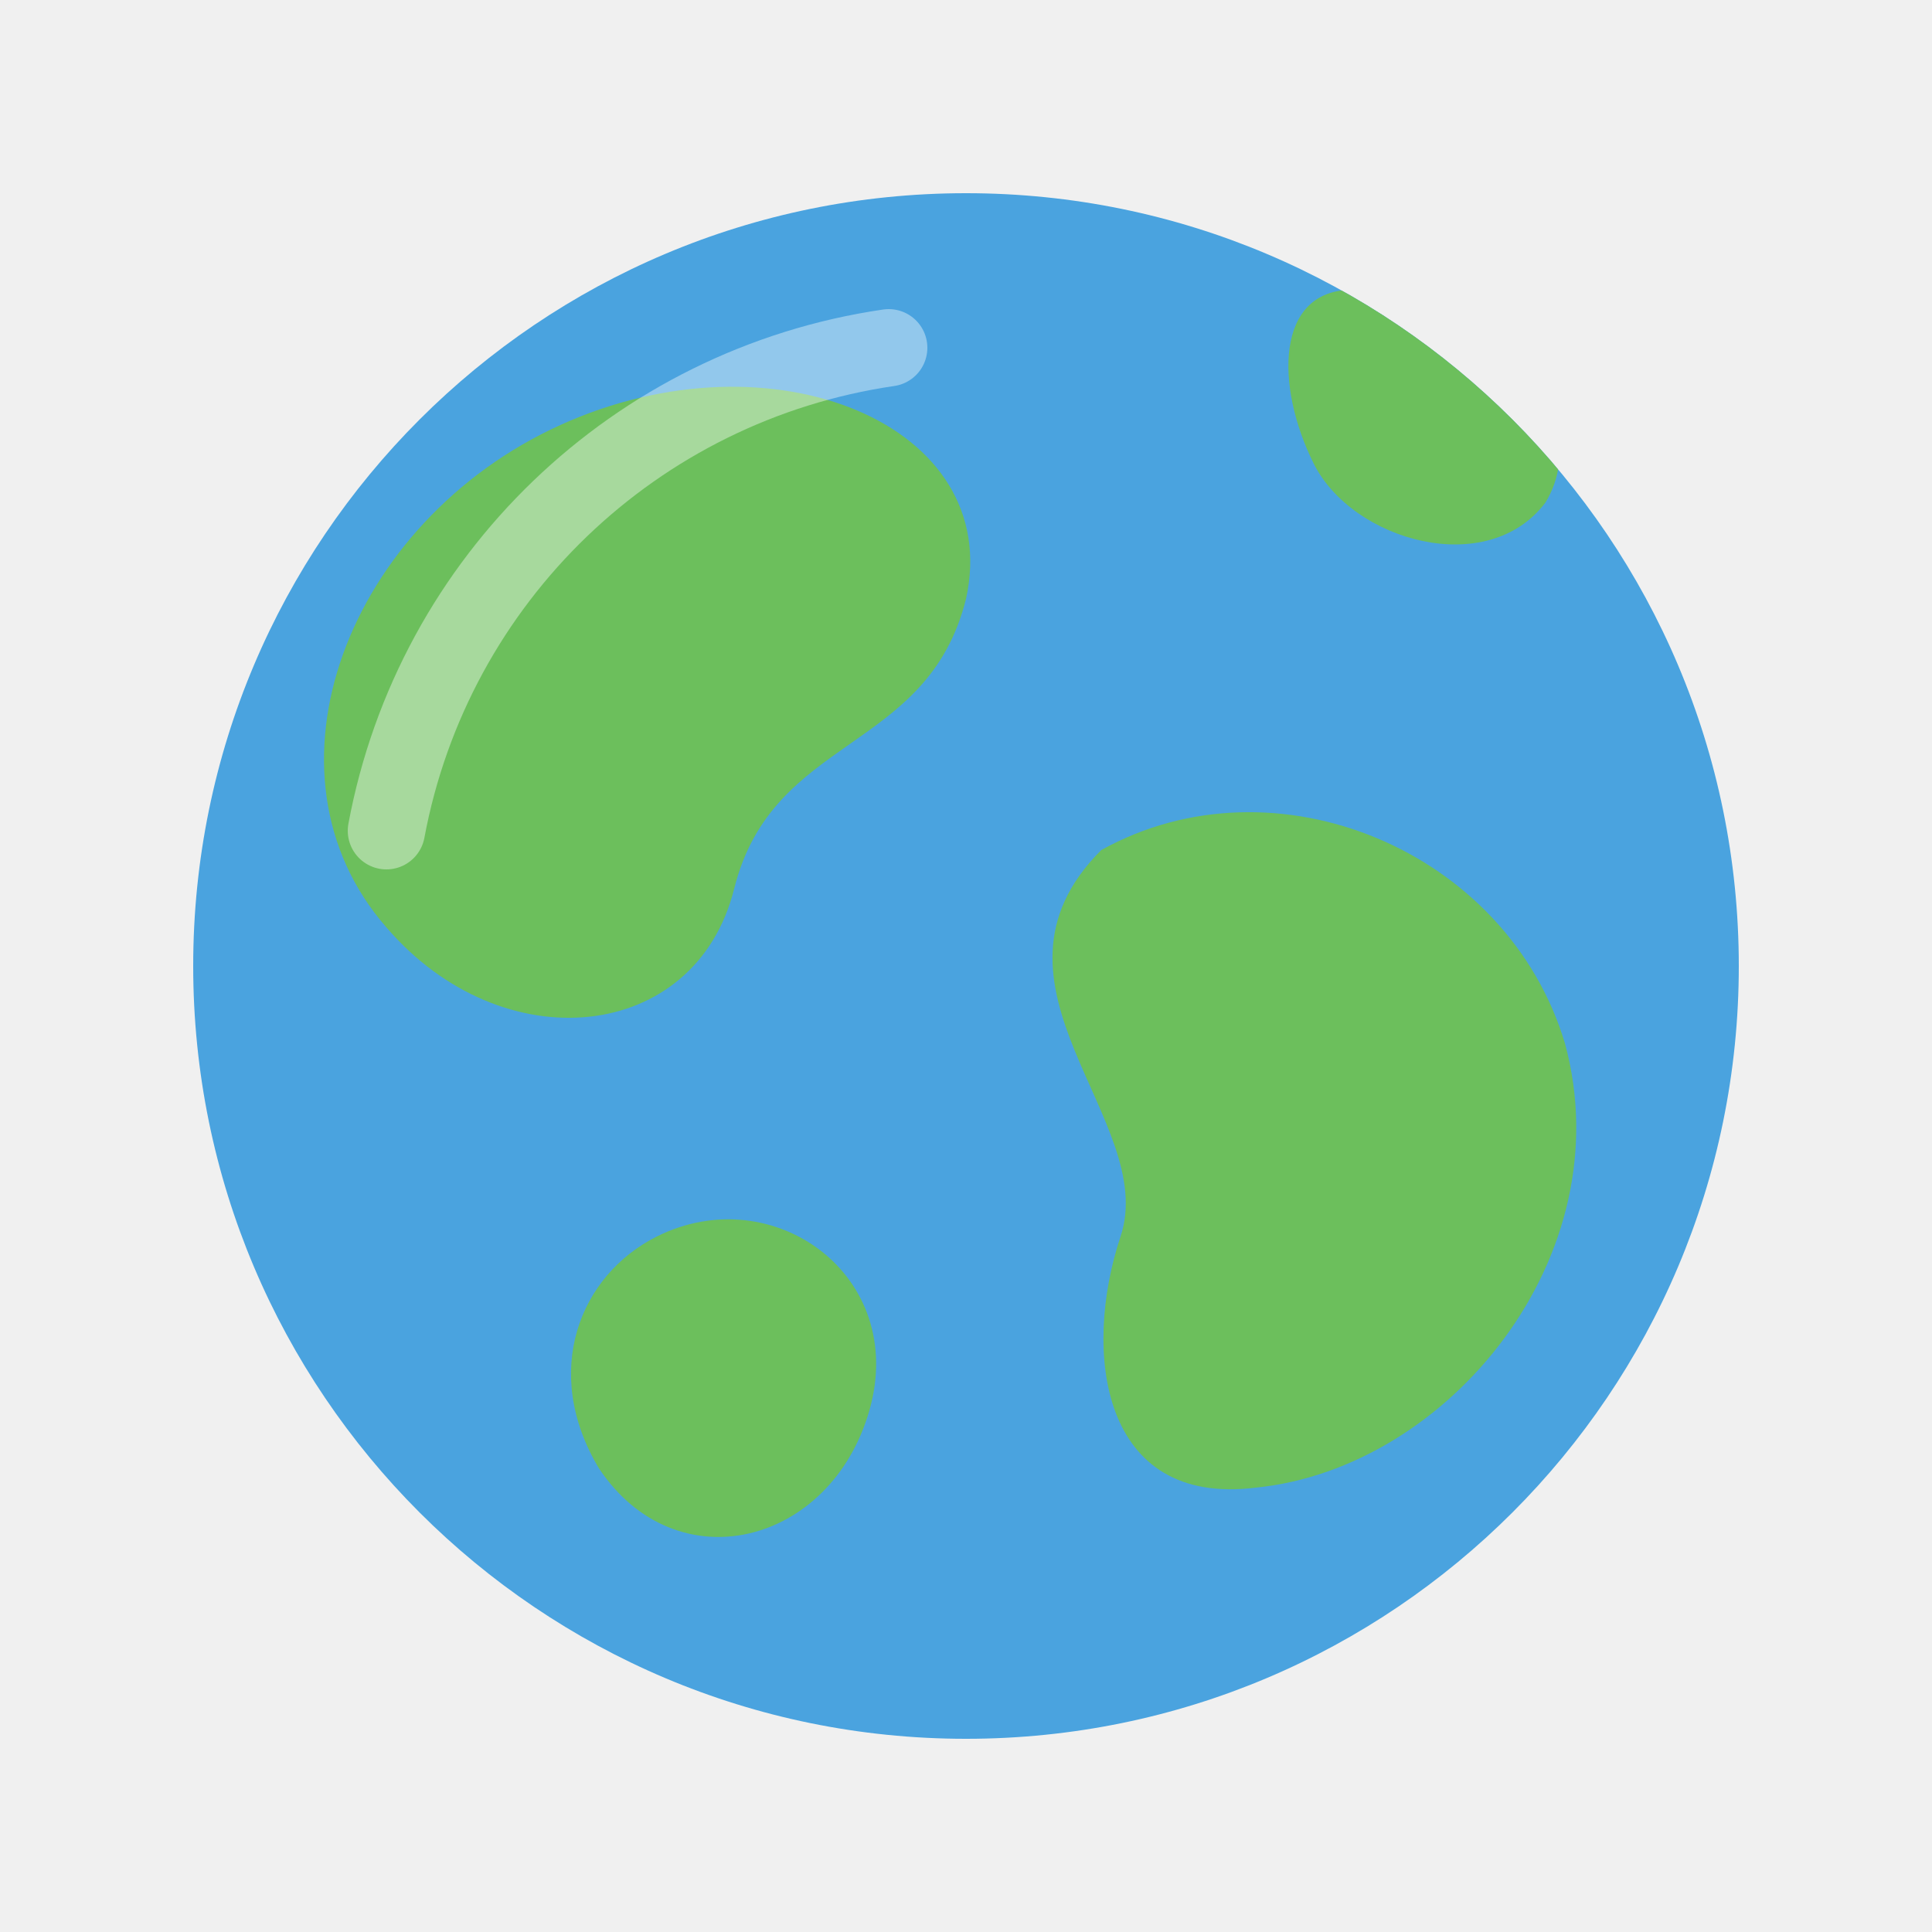
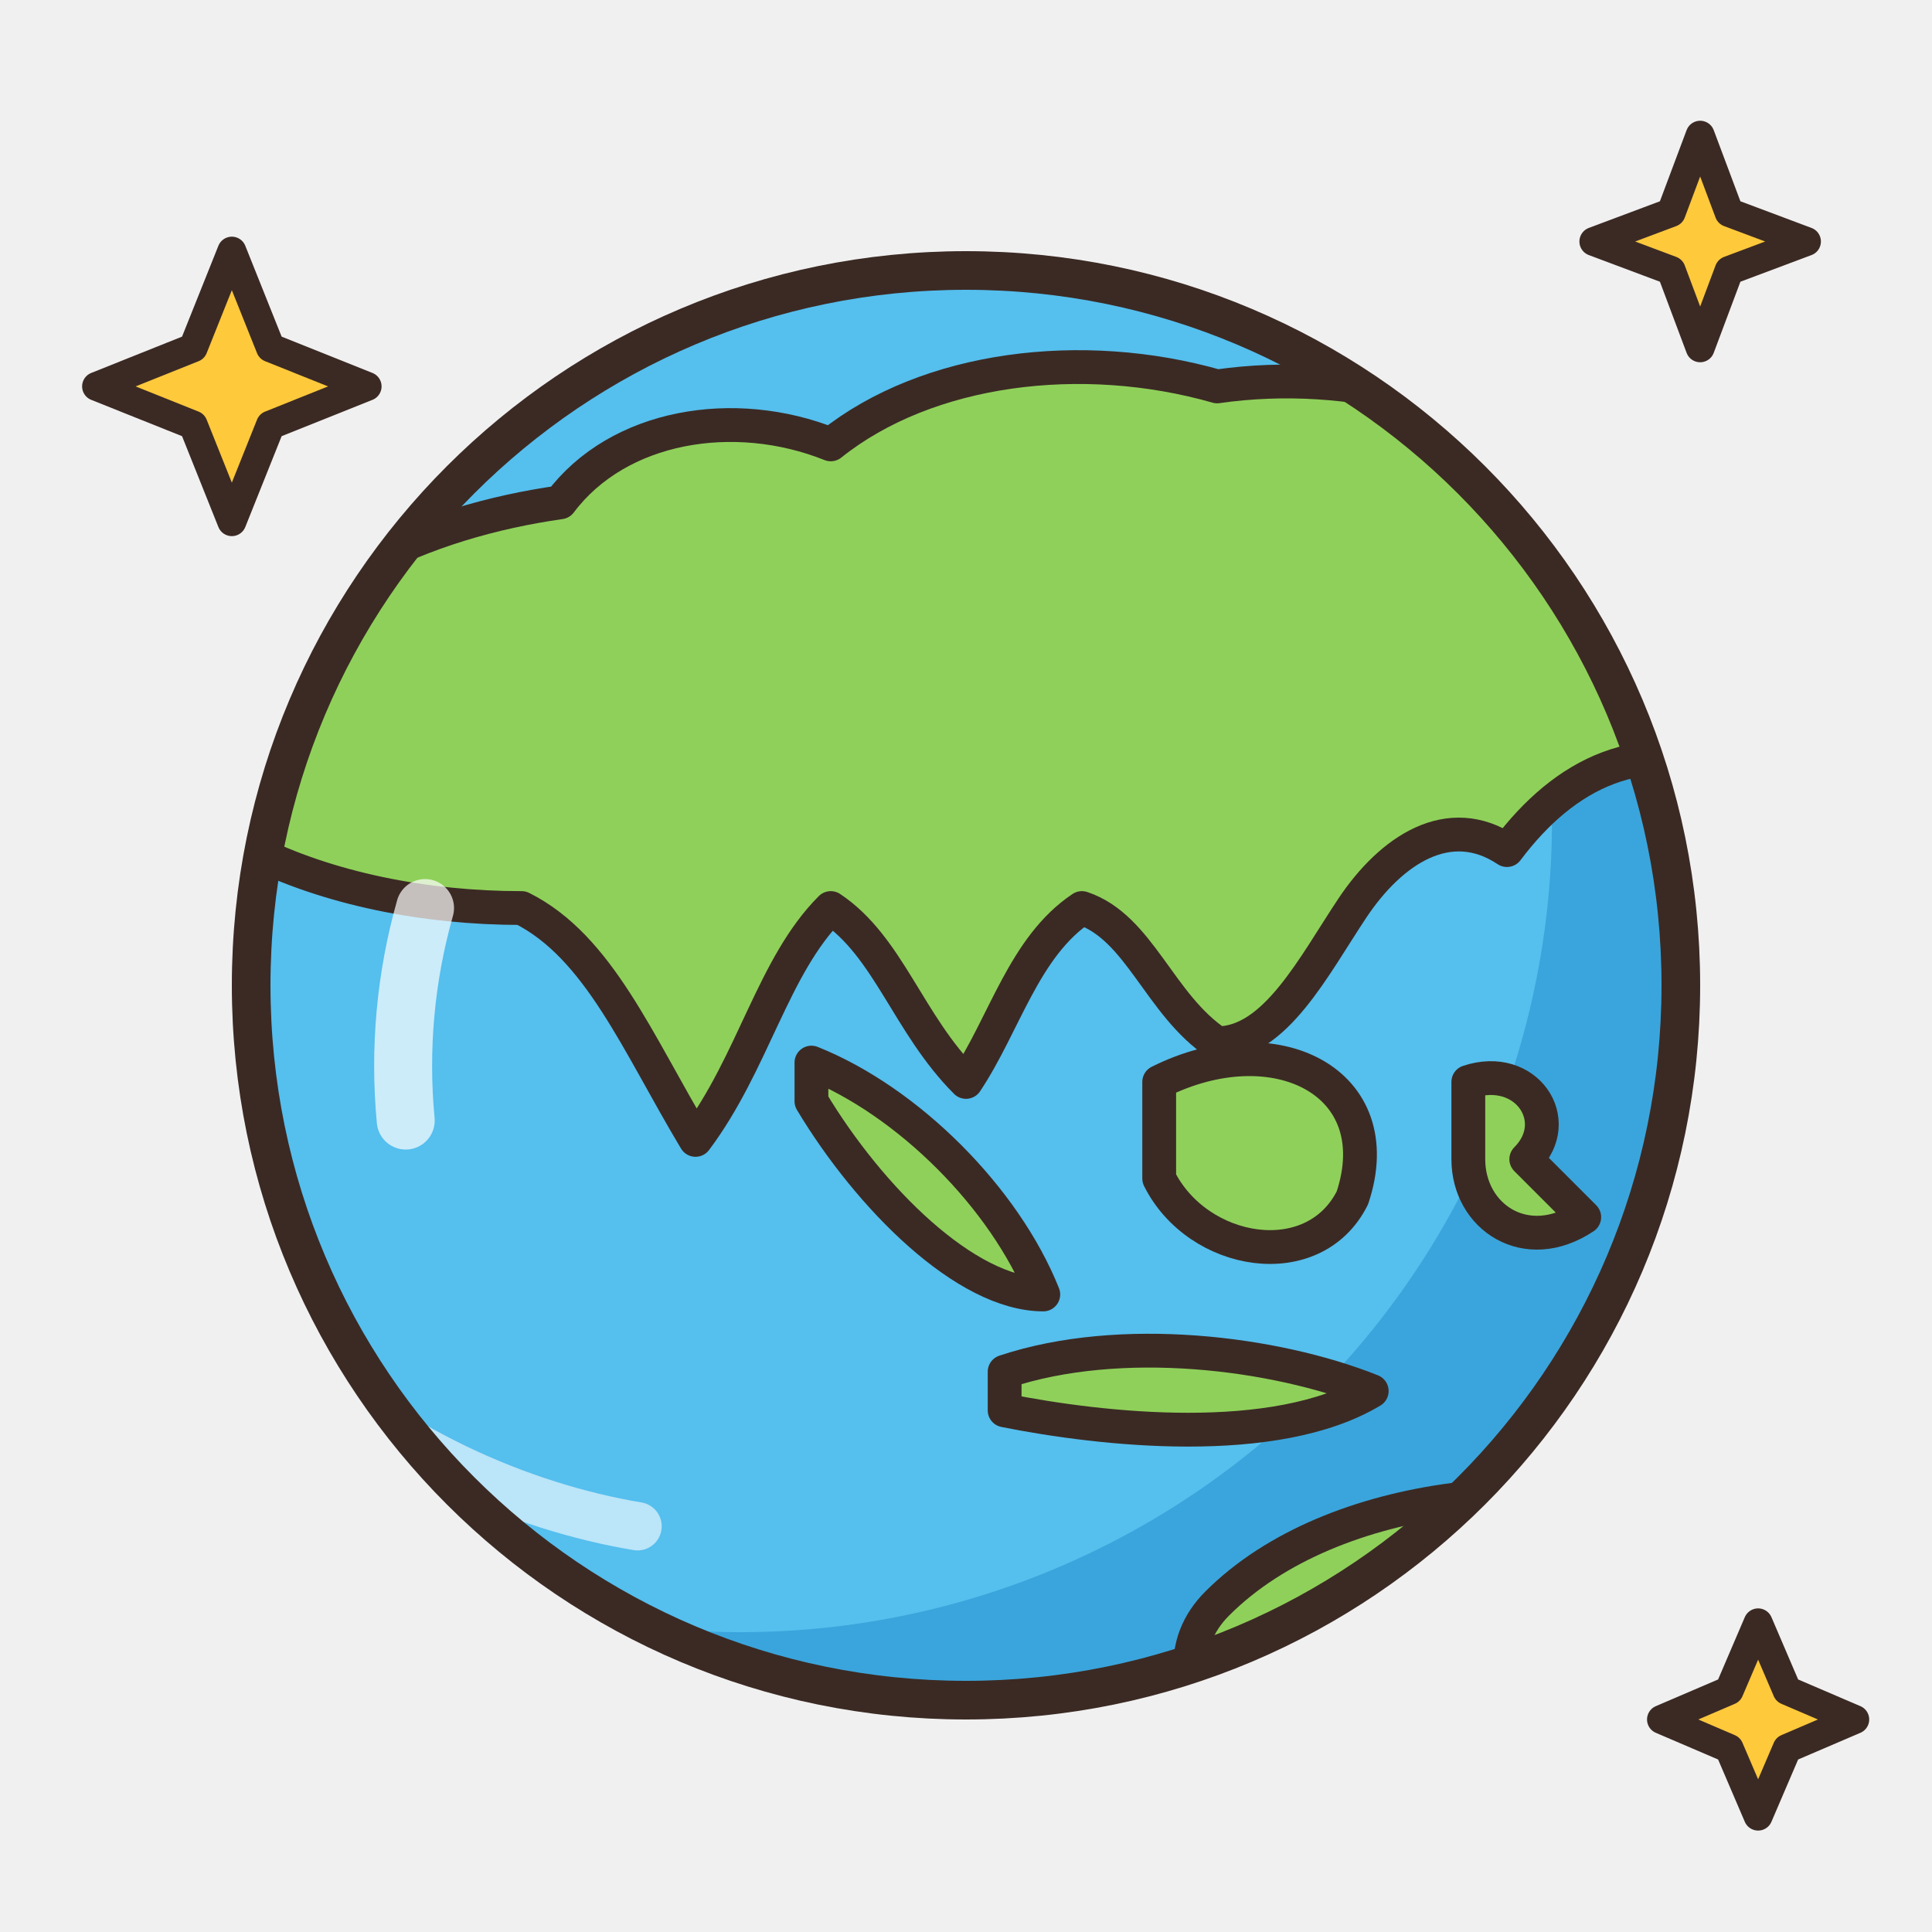
<svg xmlns="http://www.w3.org/2000/svg" viewBox="0 0 200 200">
  <defs>
-     <clipPath id="bola-bumi">
-       <circle cx="100" cy="100" r="80" />
+     <clipPath id="c">
+       <circle cx="100" cy="102" r="74" />
    </clipPath>
  </defs>
-   <circle cx="100" cy="100" r="80" fill="#4aa3df" />
-   <g clip-path="url(#bola-bumi)" fill="#6cbf5c">
-     <path d="M58 44C80 34 104 44 100 62C96 78 80 76 76 92C72 108 52 110 40 96C26 80 36 54 58 44Z" />
-     <path d="M114 88C132 78 156 88 162 108C168 130 150 152 130 154C114 156 112 140 116 128C120 116 100 102 114 88Z" />
-     <path d="M68 128C80 122 94 132 90 146C86 160 70 164 62 152C56 142 60 132 68 128Z" />
-     <path d="M140 30C152 30 166 42 160 52C154 60 140 56 136 48C132 40 132 30 140 30Z" />
+   <g fill="#ffc93c" stroke="#3b2a24" stroke-width="3" stroke-linejoin="round">
+     <path d="M24 26L28 36L38 40L28 44L24 54L20 44L10 40L20 36Z" />
+     <path d="M176 14L179 22L187 25L179 28L176 36L173 28L165 25L173 22Z" />
+     <path d="M182 168L185 175L192 178L185 181L182 188L179 181L172 178L179 175Z" />
  </g>
-   <path d="M40 86A62 62 0 0 1 92 36" fill="none" stroke="#fff" stroke-opacity=".4" stroke-width="8" stroke-linecap="round" />
+   <circle cx="100" cy="102" r="74" fill="#55bfee" />
+   <g clip-path="url(#c)">
+     <path d="M150 44A74 74 0 0 1 64 168A84 84 0 0 0 150 44Z" fill="#3aa5dc" />
+     <g fill="#8fd05a" stroke="#3b2a24" stroke-width="3.5" stroke-linejoin="round">
+       <path d="M20 74C30 60 44 54 58 52C64 44 76 42 86 46C96 38 112 36 126 40C140 38 154 42 166 50C176 54 184 62 190 72L180 80C170 76 162 80 156 88C150 84 144 88 140 94C136 100 132 108 126 108C120 104 118 96 112 94C106 98 104 106 100 112C94 106 92 98 86 94C80 100 78 110 72 118C66 108 62 98 54 94C44 94 34 92 26 88C22 84 20 80 20 74Z" />
+       <path d="M84 110C94 114 104 124 108 134C100 134 90 124 84 114Z" />
+       <path d="M120 112C132 106 144 112 140 124C136 132 124 130 120 122Z" />
+       <path d="M104 142C116 138 132 140 142 144C132 150 114 148 104 146Z" />
+       <path d="M152 112C158 110 162 116 158 120L164 126C158 130 152 126 152 120Z" />
+       <path d="M170 132C180 128 192 132 196 140L180 146C174 144 170 138 170 132Z" />
+       <path d="M126 166C138 154 162 152 178 158C192 166 188 186 176 196C160 200 140 192 128 182C122 176 122 170 126 166Z" />
+     </g>
+     <path d="M30 140C40 150 54 156 66 158" fill="none" stroke="#fff" stroke-width="5" stroke-linecap="round" opacity=".6" />
+   </g>
+   <circle cx="100" cy="102" r="74" fill="none" stroke="#3b2a24" stroke-width="4" />
+   <path d="M42 116A60 60 0 0 1 44 94" fill="none" stroke="#fff" stroke-width="6" stroke-linecap="round" opacity=".7" />
</svg>
